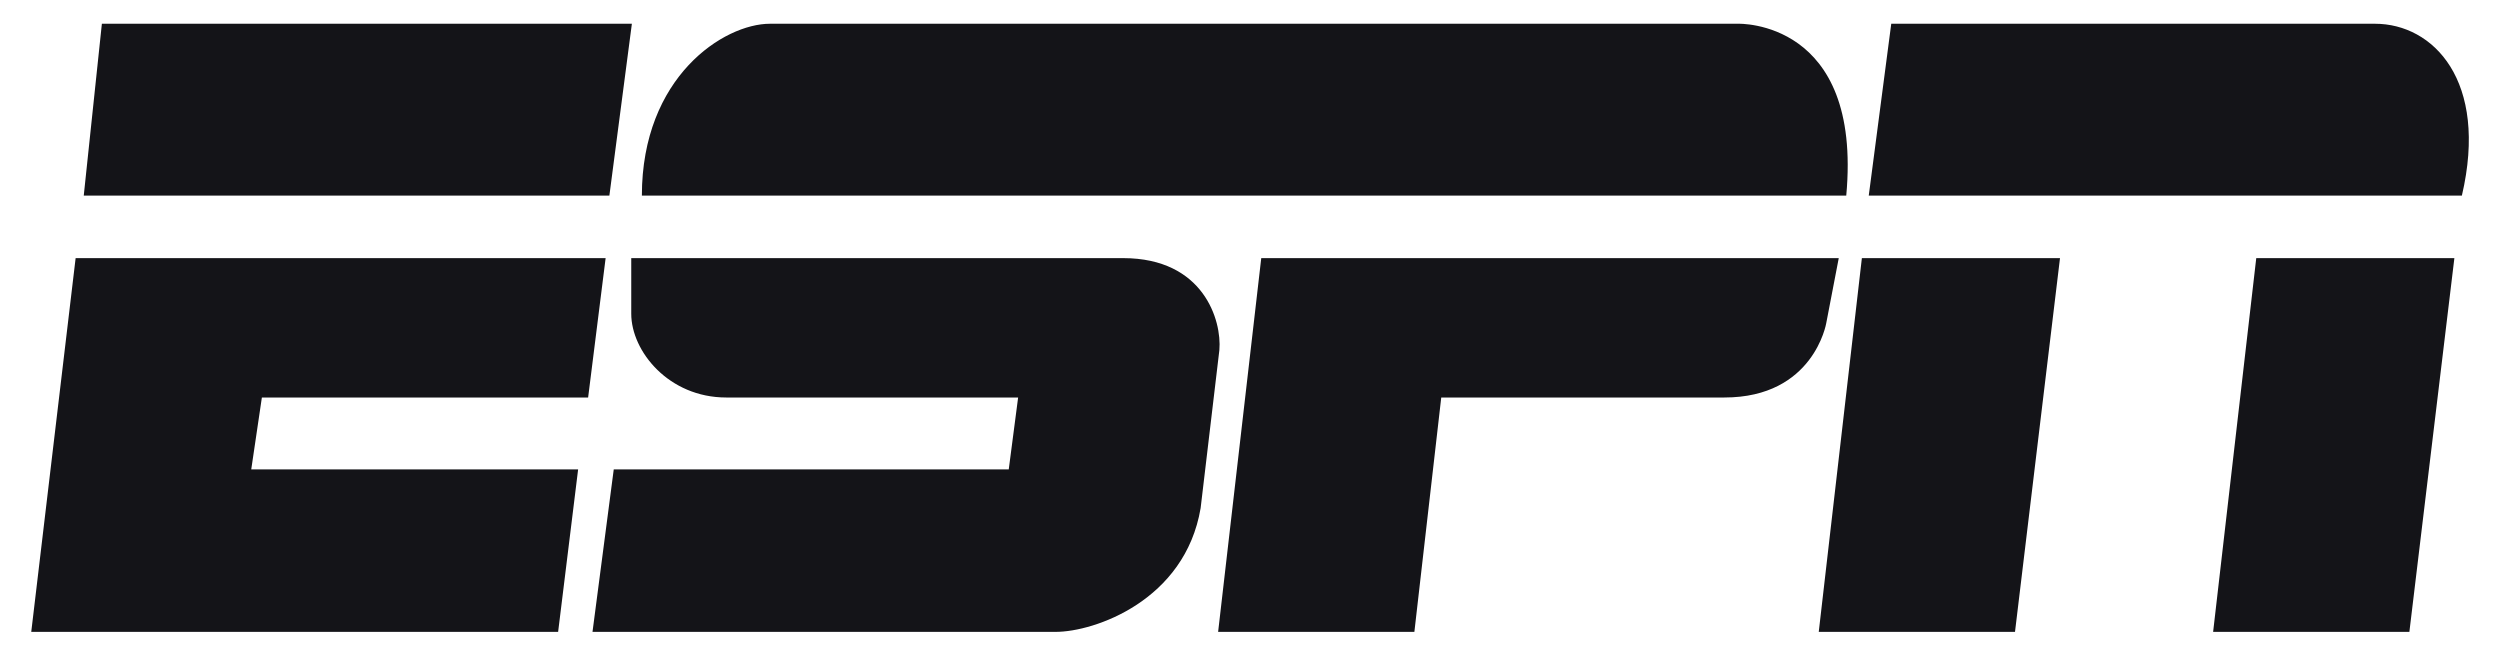
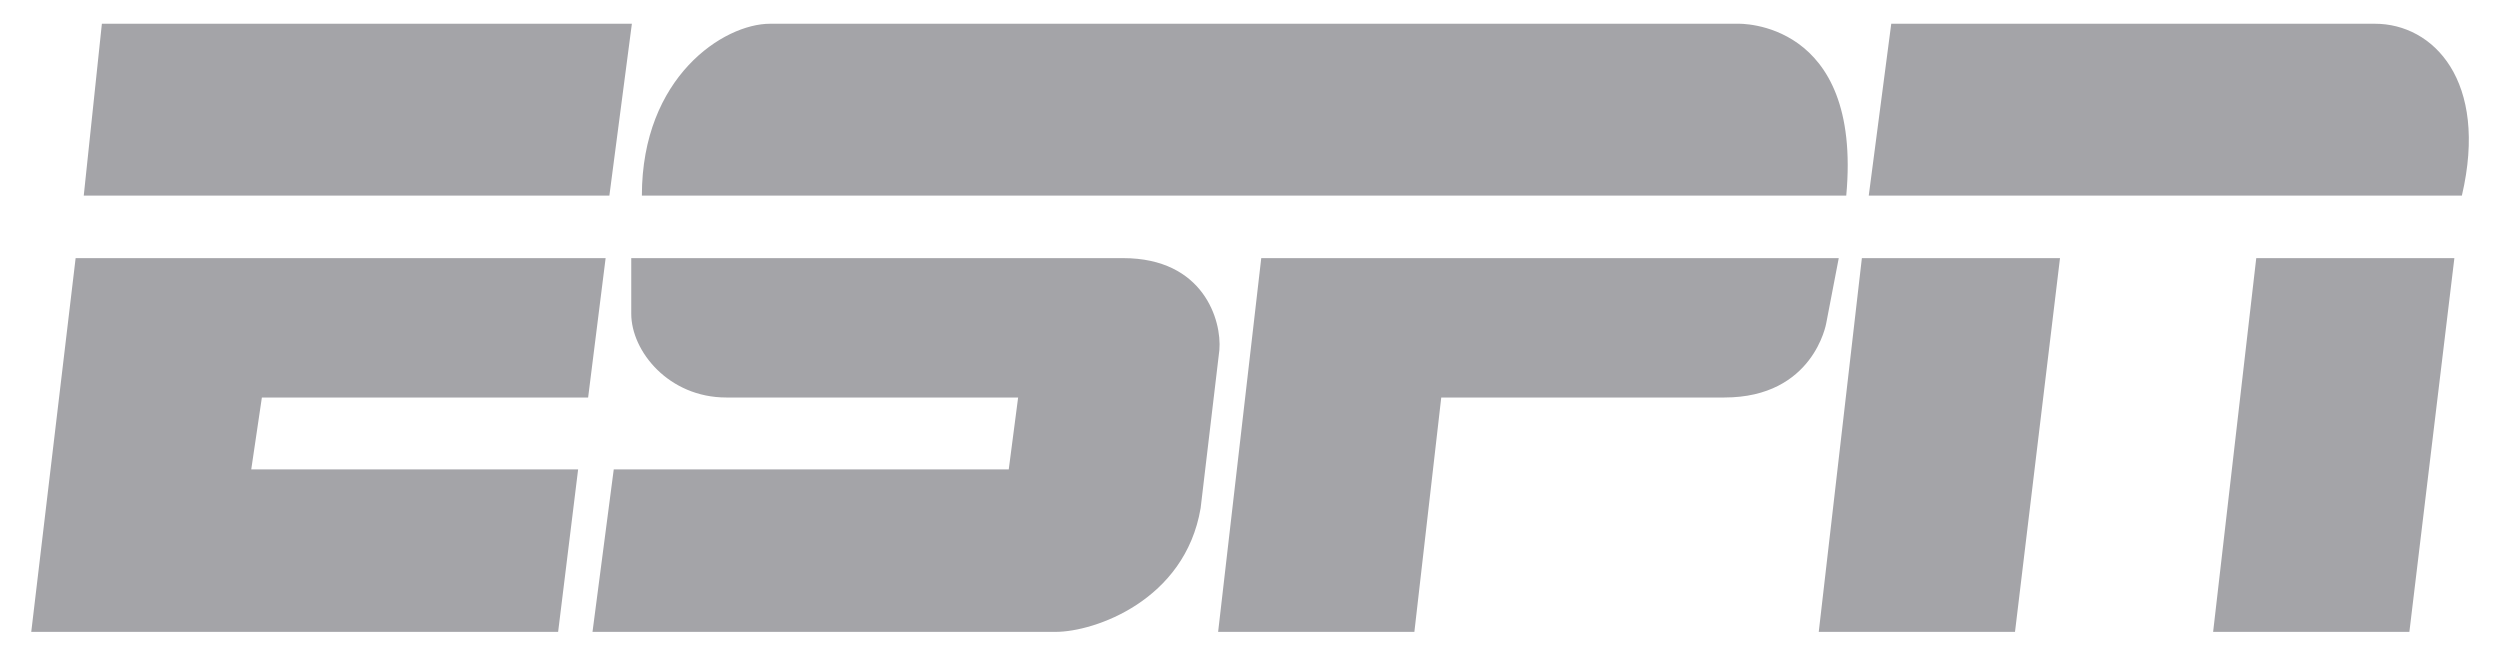
<svg xmlns="http://www.w3.org/2000/svg" version="1.1" id="Layer_1" x="0px" y="0px" viewBox="0 0 400 104" style="enable-background:new 0 0 400 104;" xml:space="preserve">
  <style type="text/css">
- 	.st0{fill:#141418;}
+ 	.st0{fill:#A4A4A8;}
</style>
  <g>
-     <path class="st0" d="M123.2,3.8c-7.4,0-20.5,8.5-20.5,27.5h192.7c2.6-28.2-17.3-27.5-17.3-27.5S127.2,3.8,123.2,3.8L123.2,3.8z    M101,41.3c0,0,0,5.8,0,8.9c0,6,6,13.4,15.2,13.4c5.8,0,46.7,0,46.7,0l-1.5,11.5H98.2l-3.4,26c0,0,67.4,0,74.1,0   c6.2,0,20.7-5,23.2-19.8c0,0,2.9-24.4,3-25.3c0.4-4.7-2.5-14.7-15.4-14.7C173.1,41.3,101,41.3,101,41.3L101,41.3z M201.8,41.3h92.4   l-2,10.4c0,0-2,11.9-16.3,11.9c-14.3,0-45.3,0-45.3,0l-4.3,37.5h-31.4L201.8,41.3L201.8,41.3z M299,31.3h94.9   c4.3-18.4-4.6-27.5-13.9-27.5c-11,0-37.8,0-77.4,0L299,31.3L299,31.3z M322.4,101.1h-31.4l6.9-59.8h31.7L322.4,101.1L322.4,101.1z    M385.5,101.1h-31.4l6.9-59.8h31.7L385.5,101.1L385.5,101.1z M12.1,41.3h84.8l-2.8,22.3H41.9l-1.7,11.5h52.3l-3.2,26H5L12.1,41.3   L12.1,41.3z M16.3,3.8h84.8l-3.6,27.5H13.4L16.3,3.8L16.3,3.8z" />
+     <path class="st0" d="M123.2,3.8c-7.4,0-20.5,8.5-20.5,27.5h192.7C298,3.1,278.1,3.8,278.1,3.8S127.2,3.8,123.2,3.8L123.2,3.8z    M101,41.3c0,0,0,5.8,0,8.9c0,6,6,13.4,15.2,13.4c5.8,0,46.7,0,46.7,0l-1.5,11.5H98.2l-3.4,26c0,0,67.4,0,74.1,0   c6.2,0,20.7-5,23.2-19.8c0,0,2.9-24.4,3-25.3c0.4-4.7-2.5-14.7-15.4-14.7C173.1,41.3,101,41.3,101,41.3L101,41.3z M201.8,41.3h92.4   l-2,10.4c0,0-2,11.9-16.3,11.9s-45.3,0-45.3,0l-4.3,37.5h-31.4L201.8,41.3L201.8,41.3z M299,31.3h94.9c4.3-18.4-4.6-27.5-13.9-27.5   c-11,0-37.8,0-77.4,0L299,31.3L299,31.3z M322.4,101.1H291l6.9-59.8h31.7L322.4,101.1L322.4,101.1z M385.5,101.1h-31.4l6.9-59.8   h31.7L385.5,101.1L385.5,101.1z M12.1,41.3h84.8l-2.8,22.3H41.9l-1.7,11.5h52.3l-3.2,26H5L12.1,41.3L12.1,41.3z M16.3,3.8h84.8   l-3.6,27.5H13.4L16.3,3.8L16.3,3.8z" />
  </g>
</svg>
